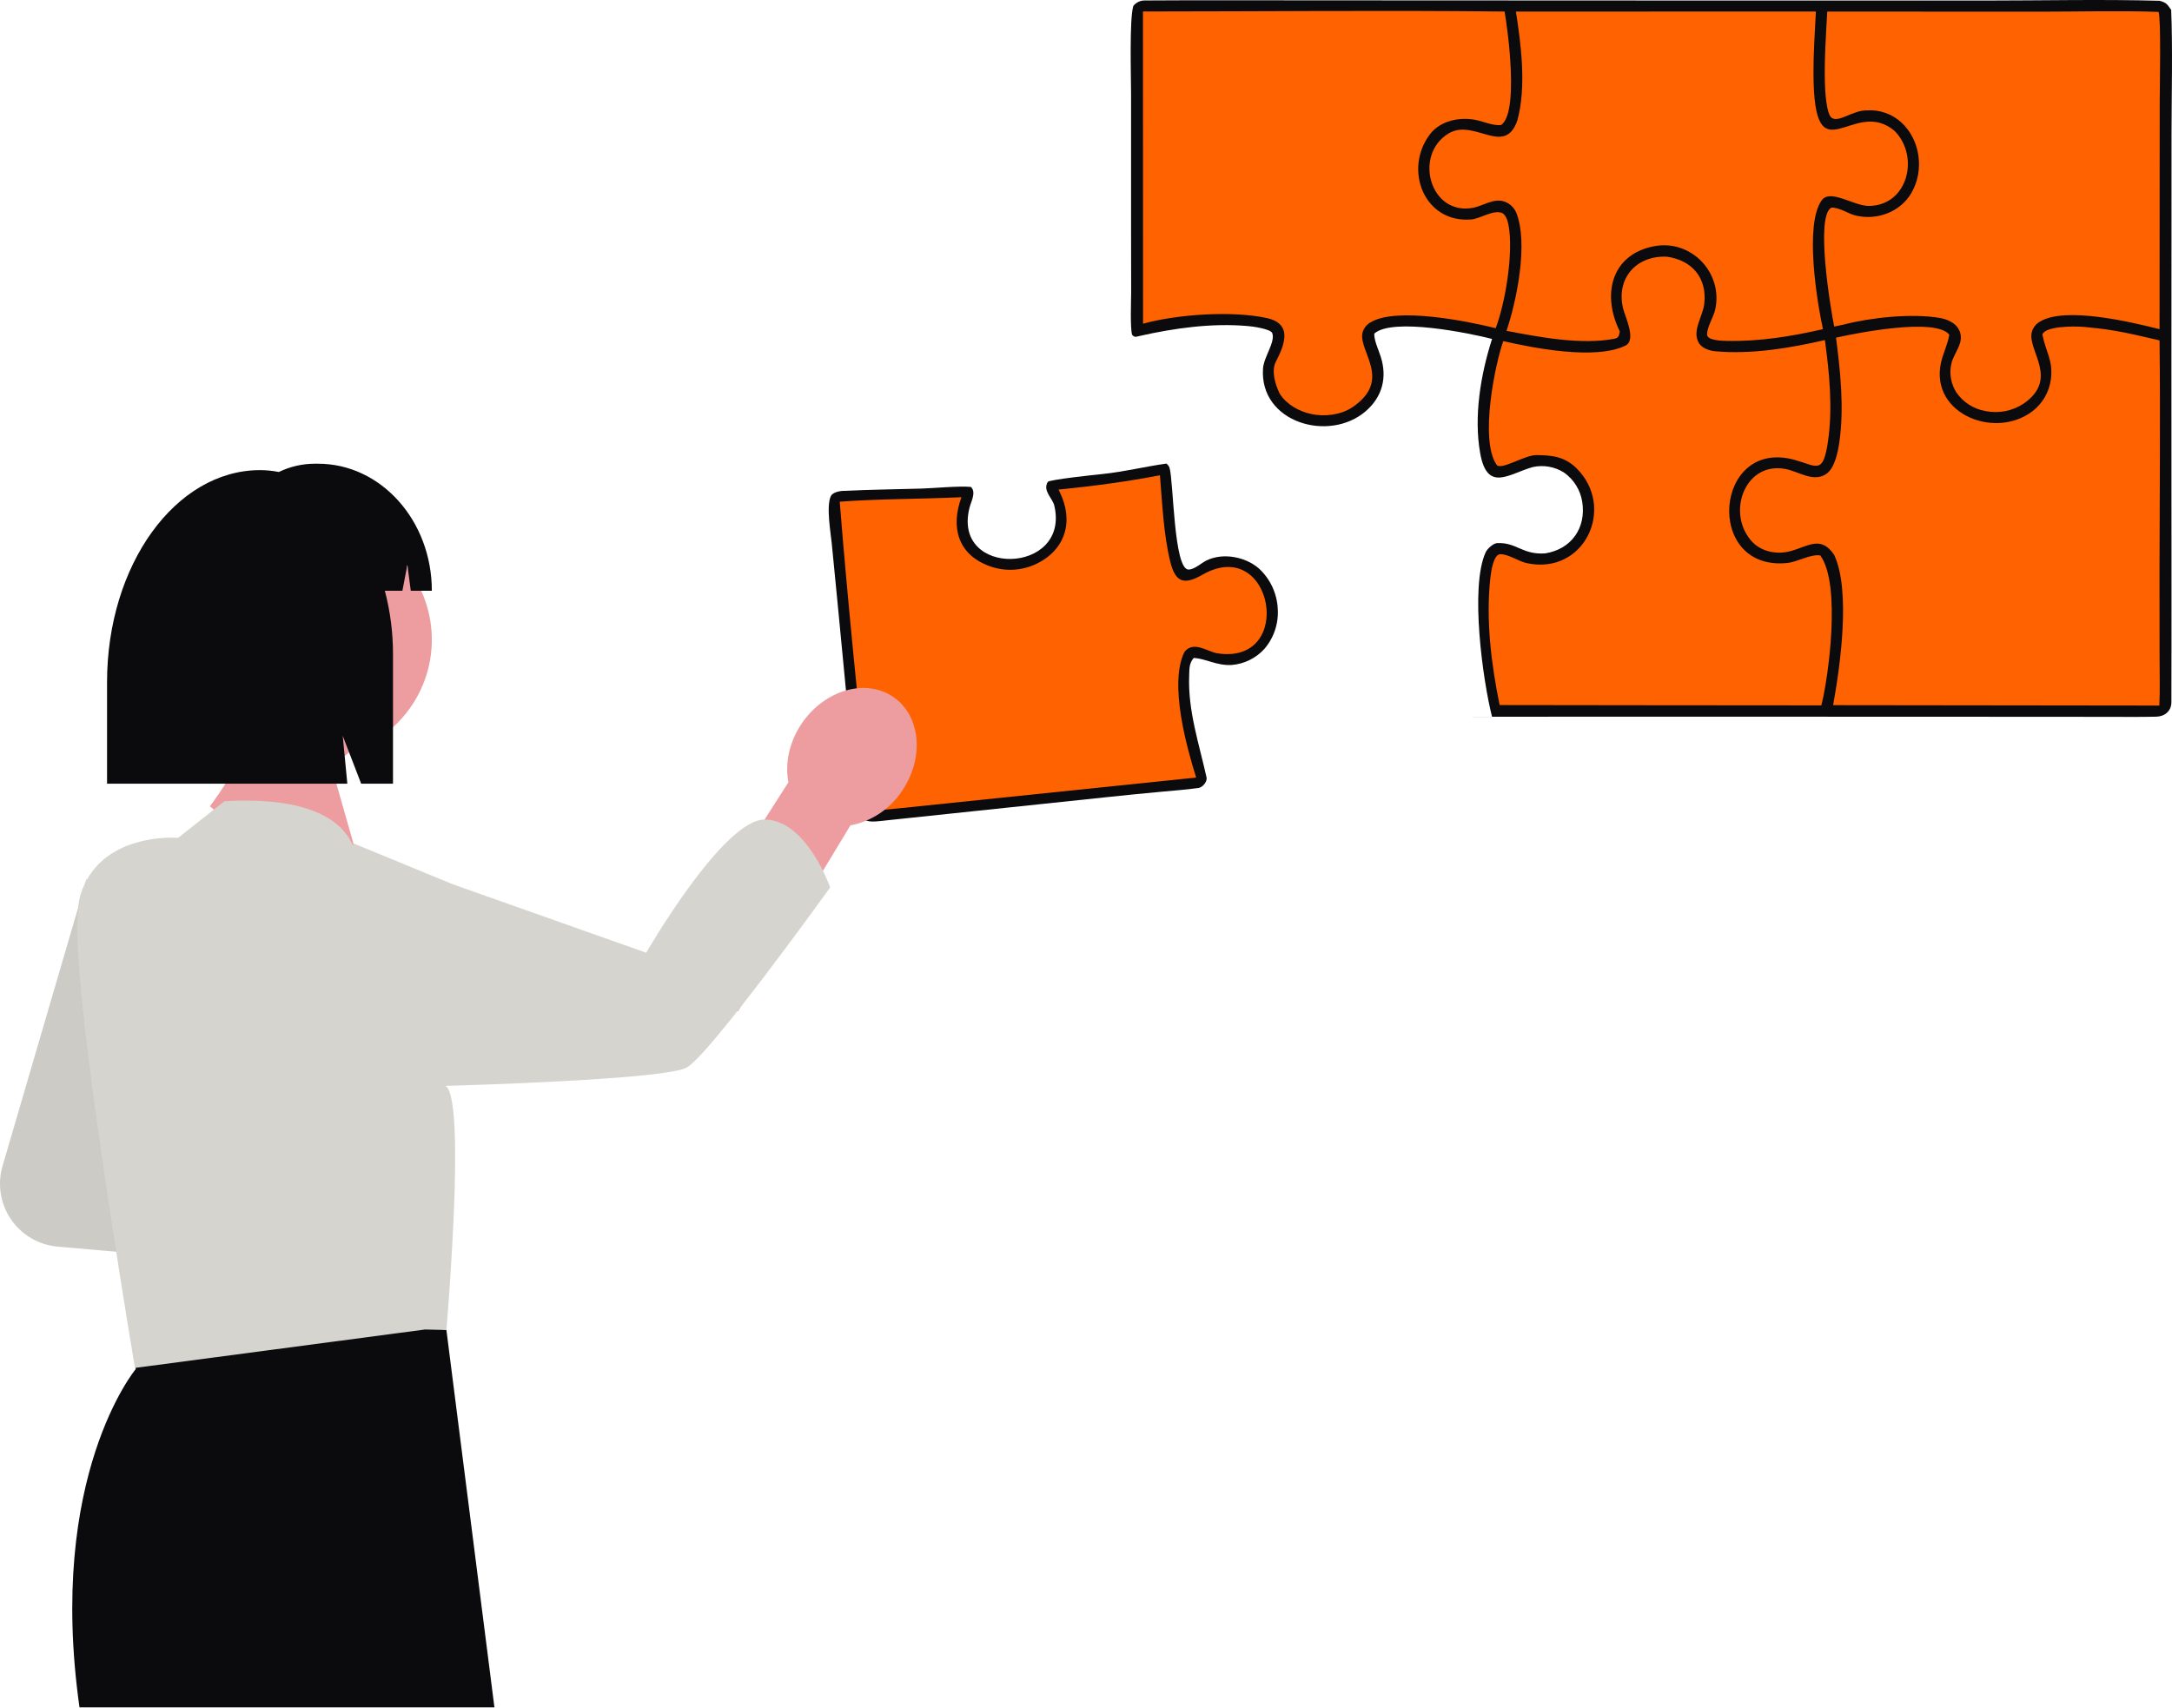
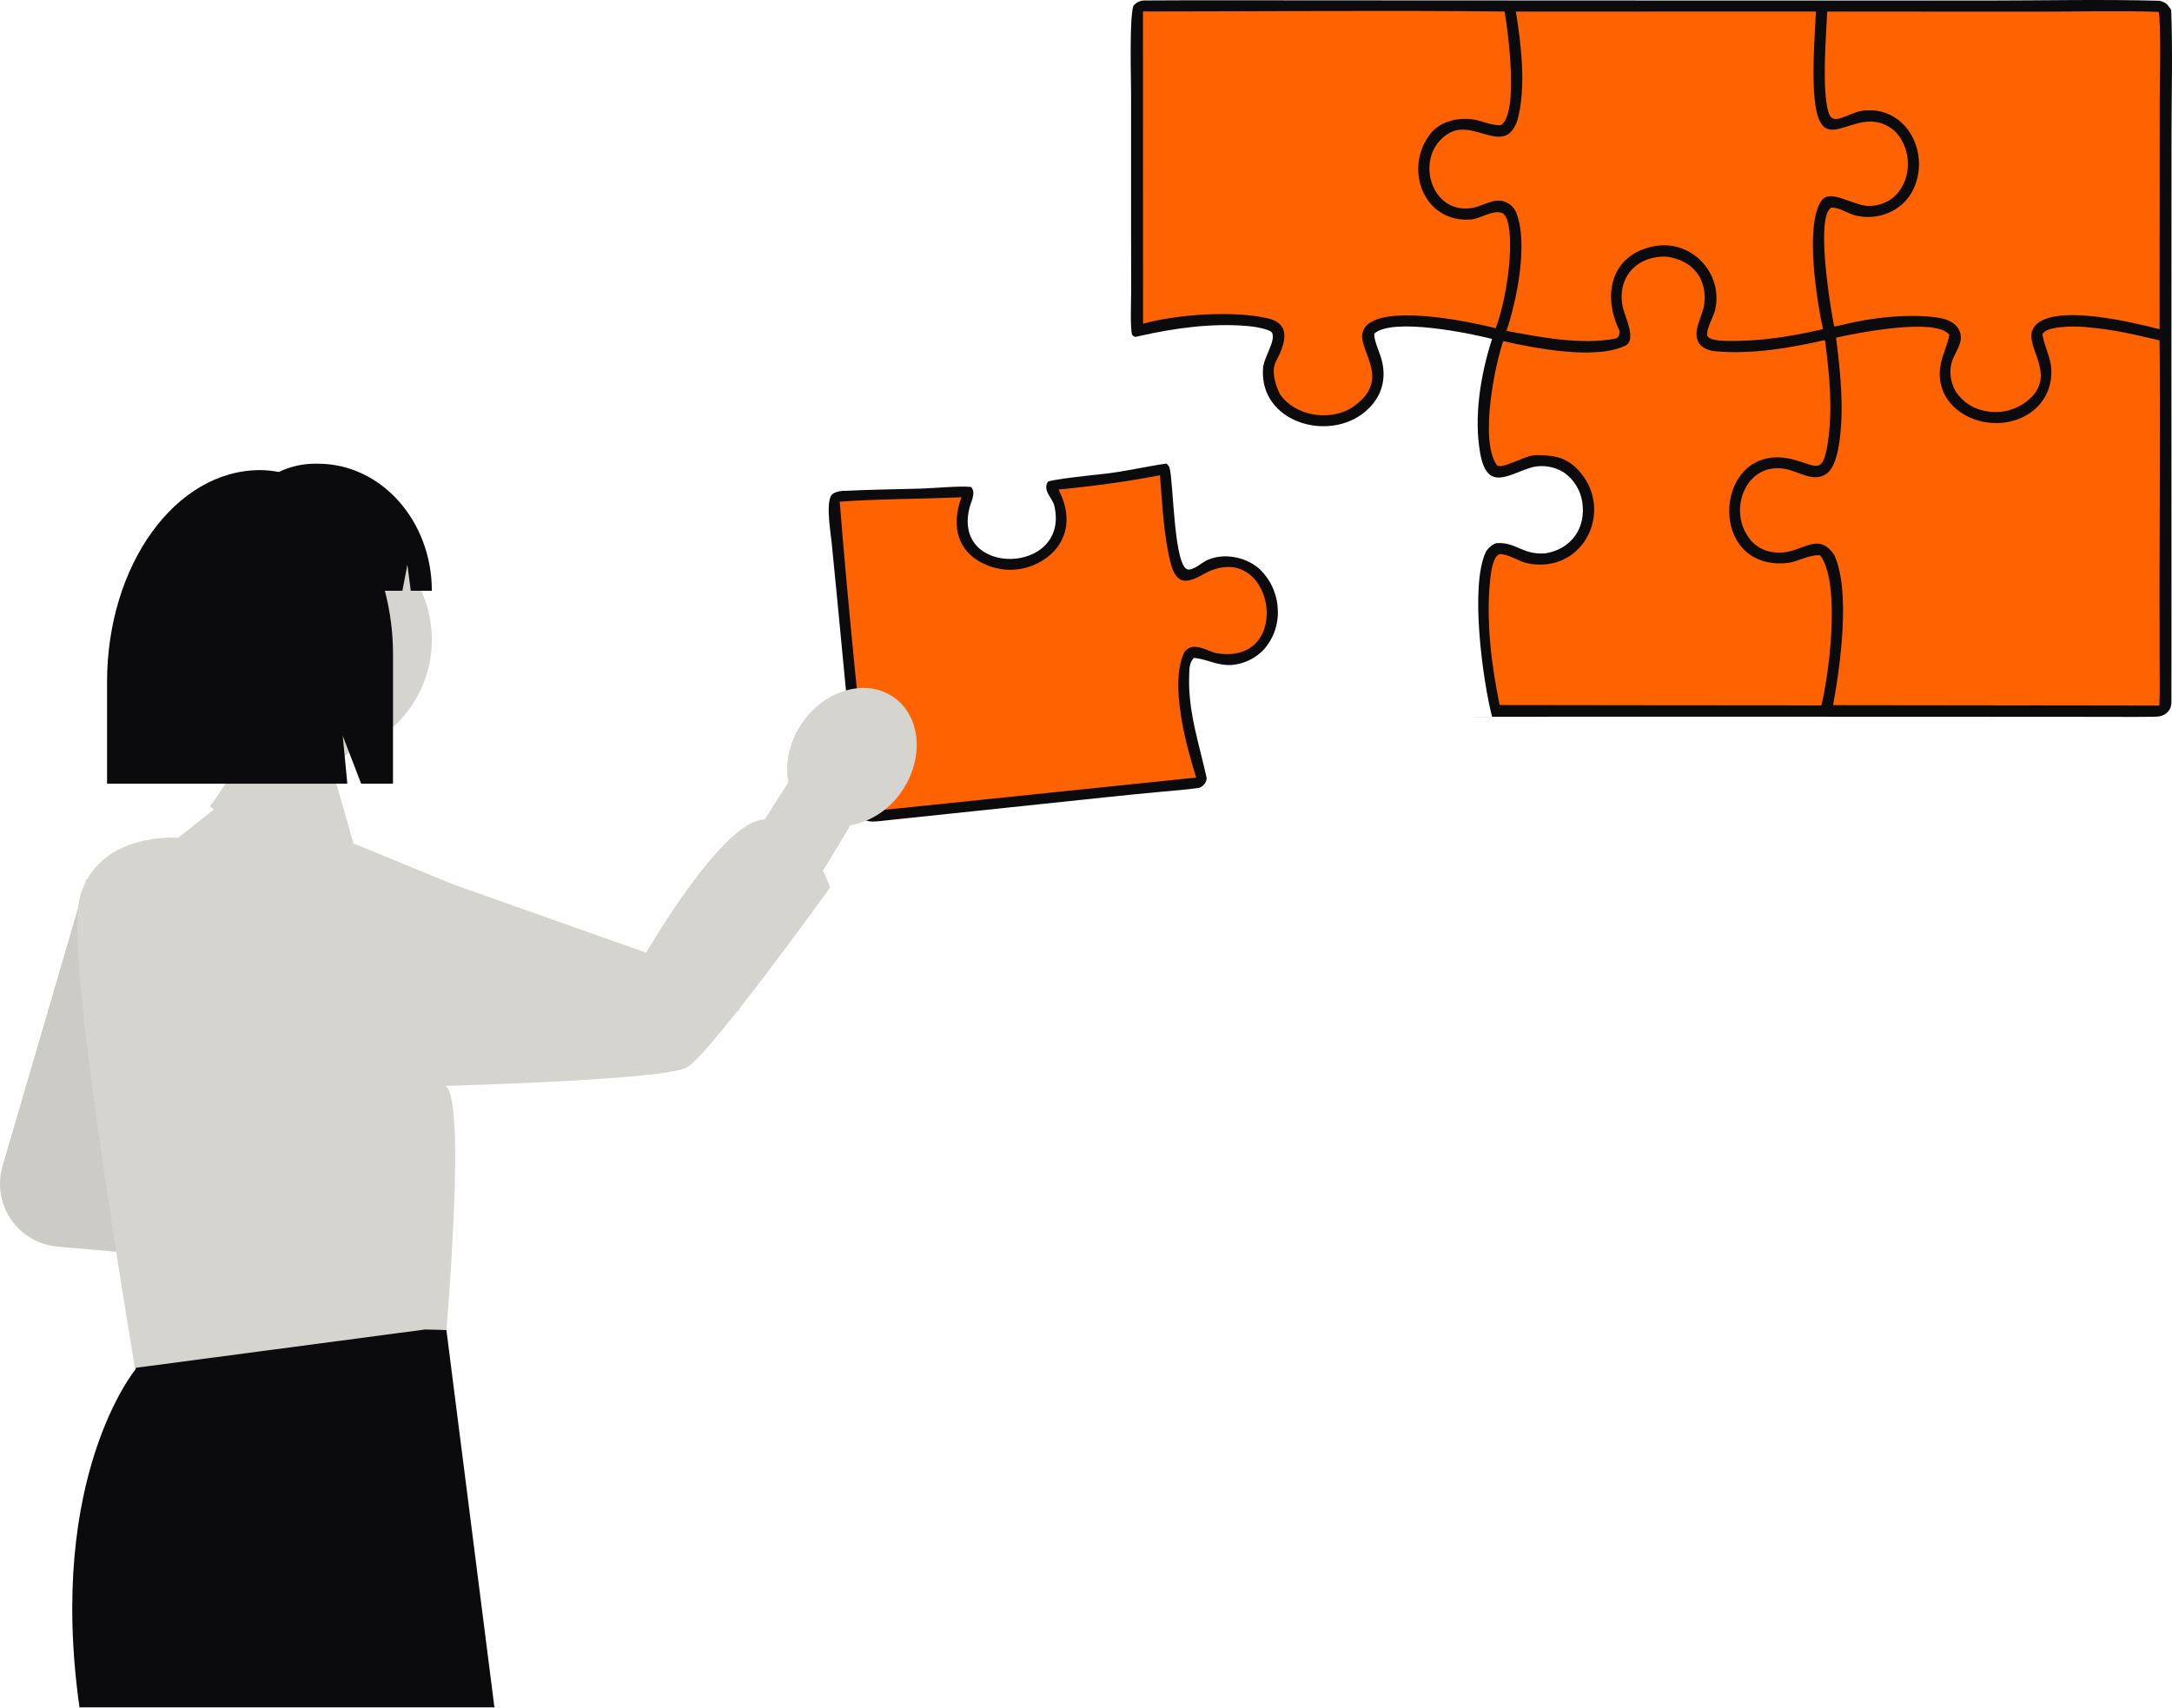
<svg xmlns="http://www.w3.org/2000/svg" width="960" height="754.659" viewBox="0 0 960 754.659">
  <g transform="translate(-480 -168.686)">
    <path d="M587.636,172.483c-24.968-.712-53.23-.09-78.372-.1l-153.611-.026-144.406-.066c-23.973-.008-48.033-.1-72.01.054a6.379,6.379,0,0,0-5.21,2.406c-1.8,5.686-1,31.65-1,39.056l0,61.224.039,26.115c-.016,3.78-.486,15.963.412,18.974,1.161,1.232,1.515.935,3.421.5,15.378-3.47,31.757-5.738,47.527-4.379,1.983.1,10.306,1.283,11,3.139,1.455,3.906-3.726,10.491-4.081,15.624-1.655,23.891,29.168,32.869,45.369,18.912,7.4-6.374,9.587-14.957,6.653-24.126-.884-2.834-3.042-7.371-2.84-10.209,8.137-7.2,42.269-.136,52.047,2.364-5.069,15.857-8.14,34.332-5.238,50.555,3.138,17.541,12.831,8.948,23.3,6.068a18.457,18.457,0,0,1,13.793,2.471,19.584,19.584,0,0,1,8.008,12.924c1.821,11.559-4.858,20.987-16.451,22.784-10.13.654-12.6-5.013-21.238-4.541-1.6.087-4.235,2.408-4.982,4.022-7.1,15.331-1.183,57.187,2.809,72.73-66.974-.02,104.294-.047,104.294-.047l129.99.047,38.058.028c7.076.015,14.153.087,21.228-.068,3.721-.082,6.677-2.481,6.692-6.371.062-15.537.02-31.077.04-46.615l-.028-103.2.044-101.008c.013-17.574.555-38.04-.153-55.231C590.989,174.026,590.62,173.286,587.636,172.483Z" transform="translate(846.896 -3.454)" fill="#0b0b0d" />
    <path d="M296.954,439.576c-4.134-.639-16.162-.8-19.661,1.91-.285.222-1,1.005-.958,1.22,1.456,7.5,4.822,11.474,3.782,19.6a21.311,21.311,0,0,1-8.184,14.328c-17.214,13.082-47.217.23-39.833-23.666,1.017-3.29,2.573-6.818,3.092-10.187-6.1-7.676-41.013-.713-50.057,1.315,1.923,14.924,3.6,30.783,1.529,45.754-.619,4.475-2,11.927-5.956,14.564-5.677,3.7-12.021-1.139-17.892-2.267-17.208-3.306-25.507,17.535-16.323,30.239,4.206,6.158,12.023,7.976,19,5.94,7.672-2.239,13.05-6.727,18.8,1.749,7.436,15.722,2.662,49.507-.45,66.46l144.2.171c.317-7.1.1-14.593.093-21.728l-.03-37.149c.046-33.947.419-68.606.016-102.516C317.419,442.793,307.96,440.49,296.954,439.576Z" transform="translate(1106.37 -126.162)" fill="#ff6301" />
    <path d="M833.183,181.344c-52.854-.609-106.882-.037-159.842-.025l.04,138.011c14.992-4.181,39.552-5.86,54.789-2.487,11.756,2.6,7.447,12.407,3.889,19.316-2.038,3.957-.312,10.027,1.761,14.137,3.021,4.734,8.488,7.79,13.891,8.944,5.908,1.262,13.084.436,18.172-2.987,17.9-12.042,2.6-24.692,4.49-32.928a7.4,7.4,0,0,1,3.581-4.616c11.374-6.895,42.96-.482,55.3,2.593,4.2-11.3,7.383-30.726,6.048-42.854-.263-2.386-.8-6.442-2.942-7.917-3.792-1.956-9.877,2.392-13.959,2.716-20.964,1.661-29.935-22.273-18.195-37.679,4.6-6.042,13.268-7.8,20.428-6.27,3.406.73,7.517,2.59,11,2.2C839.474,226.188,834.762,190.44,833.183,181.344Z" transform="translate(311.834 -7.554)" fill="#ff6301" />
    <path d="M489.9,382.033c-13.6-.661-22.736,9.66-19.359,23.1.892,3.549,5.924,13.772.976,16.2-13.212,6.492-40.573,1.083-53.992-1.985-3.363,9.311-10.655,43.333-2.972,54.636,1.84,2.706,12.365-4.326,17.639-4.256,6.537.088,12.1.446,17.552,5.654,17.844,17.51,3.605,47.618-21.872,42.088-3.547-.77-8.154-4.03-11.688-3.933-3.063.085-4.1,8.063-4.357,10.357-2.076,18.5.363,38.137,4.085,56.316l63.724.081,78.471.063c3.113-12.189,8.844-53.464-.463-66.273-4.451-.667-10.009,2.9-14.766,3.354-36.732,3.563-32.186-55.418,3.365-45.606,9.9,2.734,12.6,6.716,14.778-8.032,2.182-14.793.66-30.176-1.345-44.914-15.61,3.57-32.483,6.434-48.675,4.936-2.354-.218-5.537-1.346-6.911-3.423-3.407-5.409,1.568-11.737,2.252-17.41C507.721,391.527,501.079,383.669,489.9,382.033Z" transform="translate(726.908 -99.887)" fill="#ff6301" />
    <path d="M519.638,181.564l-132.576.022c2.315,14.741,4.651,33.315.666,48.024-5.582,16.378-19.083-.912-30.349,5.8-15.737,9.381-8.353,36.535,10.78,32.9,4.315-.819,9.147-4.39,13.828-2.748a8.937,8.937,0,0,1,5.211,4.862c5.5,13.805.065,39.352-4.29,52.278,14.315,2.722,32.862,6.33,47.765,3.485,1.932-.369,2.033-1.634,2.277-3.3-7.743-15.556-4.292-33.655,14.915-37.535,16.576-3.349,30.872,11.649,27.282,27.916-.784,3.554-3.482,7.322-3.616,10.991-.026,2.828,7.036,2.851,8.818,2.887,14.364.293,28.476-1.965,42.421-5.2-2.527-11.511-8.315-46.206-.545-56.955,3.737-5.17,14.229,2.528,20.76,2.5,17.267-.062,22.607-21.753,11.528-33.064-18.438-15.848-35.679,21.65-35.937-25.265C518.53,200.876,519.159,190.317,519.638,181.564Z" transform="translate(762.958 -7.783)" fill="#ff6301" />
    <path d="M290.395,181.617c-16.392-.59-35.54-.107-52.11-.1l-94.338-.046c-.587,10.461-1.324,21.348-1.037,31.782.086,3.117.573,13.568,3.034,15.215,3.209,2.146,9.33-3.393,15.426-3.314a20.5,20.5,0,0,1,15.413,5.4c8.355,7.759,10.083,21.148,4.41,30.988-4.921,8.535-15.176,12.316-24.631,10.1-3.372-.791-7.11-3.592-10.768-3.515-7.246,3.669-.31,45.038,1.213,52.577l4.334-.917c11.93-3.093,29.891-4.991,42.2-2.922,3.041.511,6.682,1.949,8.338,4.736,3.429,5.768-1.937,10.338-3.088,15.539a16.684,16.684,0,0,0,2.2,12.639,19.654,19.654,0,0,0,12.855,8.267,22.449,22.449,0,0,0,16.858-3.27c15.848-10.92,1.744-23.293,3.619-31.514a7.576,7.576,0,0,1,3.726-4.808c11.359-6.734,40.426.315,52.768,3.4l.064-100.653C290.886,215.457,291.546,185.033,290.395,181.617Z" transform="translate(1143.683 -7.673)" fill="#ff6301" />
    <g transform="translate(846.277 373.59)">
      <path d="M1128.859,498.192c-9.387,1.315-18.8,3.641-28.341,4.626-2.991.309-22.94,2.4-24.074,3.445-2.4,3.98,2.1,7.141,2.888,10.563,7.079,30.576-45.434,31.864-37.478.815.723-2.806,3.047-6.809.595-9.131-5.335-.51-15.933.554-21.858.734-11.28.341-22.622.435-33.882,1-1.724-.052-5.237.466-6.15,2.315-2.149,4.359-.072,16.291.39,20.923l2.688,27.5,8.408,87.621c.9,9.546,6.32,7.986,13.83,7.212l96.577-10.174q12.373-1.323,24.771-2.456c5.176-.474,10.357-.856,15.507-1.578,1.924-.009,4.309-2.732,3.868-4.723-3.278-14.821-8.254-29.4-7.674-44.842.108-2.943-.082-5.607,2.036-7.947,5.756.438,9.962,3.405,16.59,3.132a21.9,21.9,0,0,0,14.652-7.158,24.732,24.732,0,0,0,5.869-17.81,25.822,25.822,0,0,0-8.391-17.754c-5.909-5.13-15.732-7-22.949-3.56-2.432,1.16-5.3,3.992-8.023,4.084-6.668.224-6.663-39.325-8.484-45.063A4.309,4.309,0,0,0,1128.859,498.192Z" transform="translate(-979.602 -498.192)" fill="#0b0b0d" />
      <path d="M1130.712,508.236c-14.281,2.824-30.348,4.9-44.823,6.342.154.3.3.6.451.9,6.366,12.87,2.883,25.67-10.424,32.018a26.728,26.728,0,0,1-20.385.963c-14.178-5.057-17.41-17.261-12.547-30.51-17.733.837-36.5.685-53.8,1.982,3.575,44.924,8.438,91.841,13.035,136.766q6.417-.545,12.824-1.2l131.679-13.643c-4.093-13.079-12.116-41.468-5.186-55.494,3.924-5.186,10.377-.048,14.548.591,34.764,5.319,24.574-52.571-6.587-34.74-7.941,4.541-11.87,3.609-14.179-5.614C1132.281,534.394,1131.758,520.648,1130.712,508.236Z" transform="translate(-984.312 -503.083)" fill="#ff6301" />
    </g>
    <g transform="translate(480 373.649)">
      <path d="M212.236,287.148,175.044,414.273a27.874,27.874,0,0,0,24.322,35.594l40.58,3.552Z" transform="translate(-173.923 -103.821)" fill="#d5d4cf" />
      <path d="M212.236,287.148,175.044,414.273a27.874,27.874,0,0,0,24.322,35.594l40.58,3.552Z" transform="translate(-173.923 -103.821)" opacity="0.046" style="isolation:isolate" />
-       <path d="M632.039,240.814l-49.744,82.267-23.422-29.673,45.776-71.667c-1.626-8.336.343-18.016,6.162-26.373,10.18-14.624,28.248-19.647,40.35-11.224s13.659,27.111,3.479,41.735a35.043,35.043,0,0,1-22.6,14.925Z" transform="translate(-256.181 -80.939)" fill="#ed9da0" />
+       <path d="M632.039,240.814l-49.744,82.267-23.422-29.673,45.776-71.667c-1.626-8.336.343-18.016,6.162-26.373,10.18-14.624,28.248-19.647,40.35-11.224s13.659,27.111,3.479,41.735a35.043,35.043,0,0,1-22.6,14.925Z" transform="translate(-256.181 -80.939)" fill="#d5d4cf" />
      <path d="M248.334,510.952l-5.97,20.314.2,20.6s-39.3,47.26-24.82,149.472H401.135L379.914,534.557,248.335,510.95Z" transform="translate(-182.605 -151.642)" fill="#0b0b0d" />
-       <path d="M283.869,138.718a52.206,52.206,0,1,1,67.849,49.821l-7.784,6.271,13.97,48.909-16.284,11.523-51.446-42.874s11.115-14.157,17.074-30.121a52.15,52.15,0,0,1-23.381-43.527Z" transform="translate(-197.419 -60.95)" fill="#ed9da0" />
+       <path d="M283.869,138.718a52.206,52.206,0,1,1,67.849,49.821l-7.784,6.271,13.97,48.909-16.284,11.523-51.446-42.874s11.115-14.157,17.074-30.121a52.15,52.15,0,0,1-23.381-43.527Z" transform="translate(-197.419 -60.95)" fill="#d5d4cf" />
      <path d="M521.323,251.734c-18.429-.281-52.5,58.87-52.5,58.87l-27.991-9.9-57.57-20.379-44.117-18.158.193,1.334c-.176-.419-.358-.836-.571-1.267-4.638-9.552-18.111-20.8-56.357-18.573L264.4,257.877l-2.449,1.947a55.55,55.55,0,0,0-22.686,3.534c-8.192,3.293-16.384,9.433-20.26,20.921C217,290.2,217,302.452,218.2,318.012c4.357,56.34,24.66,176.115,24.66,176.115l128.2-16.975,9.457.221s1.125-12.91,2.128-29.817c.622-9.916,1.184-21.183,1.506-32.025.221-7.951.281-15.662.141-22.447-.02-.423-.02-.843-.041-1.266-.382-12.388-1.626-21.363-4.3-22.347,0,0,8.292-.221,20.259-.663,28.914-1.084,79.31-3.51,86.5-7.429,10.16-5.522,63.428-79.631,63.428-79.631s-10.359-29.717-28.811-30.016Z" transform="translate(-183.21 -94.468)" fill="#d5d4cf" />
      <path d="M982.781,340.768h0a43.065,43.065,0,0,1,8.316.826,36.444,36.444,0,0,1,15.88-3.658h1.441c27.781,0,50.3,25.138,50.3,56.148h-9.313l-1.5-11.442-2.2,11.442h-7.755a109.738,109.738,0,0,1,3.6,28.131v57.151h-14.073l-8.148-21.174,2.038,21.174h-106.2V434.488C915.159,382.73,945.434,340.768,982.781,340.768Z" transform="translate(-867.849 -337.936)" fill="#0b0b0d" />
    </g>
  </g>
</svg>
